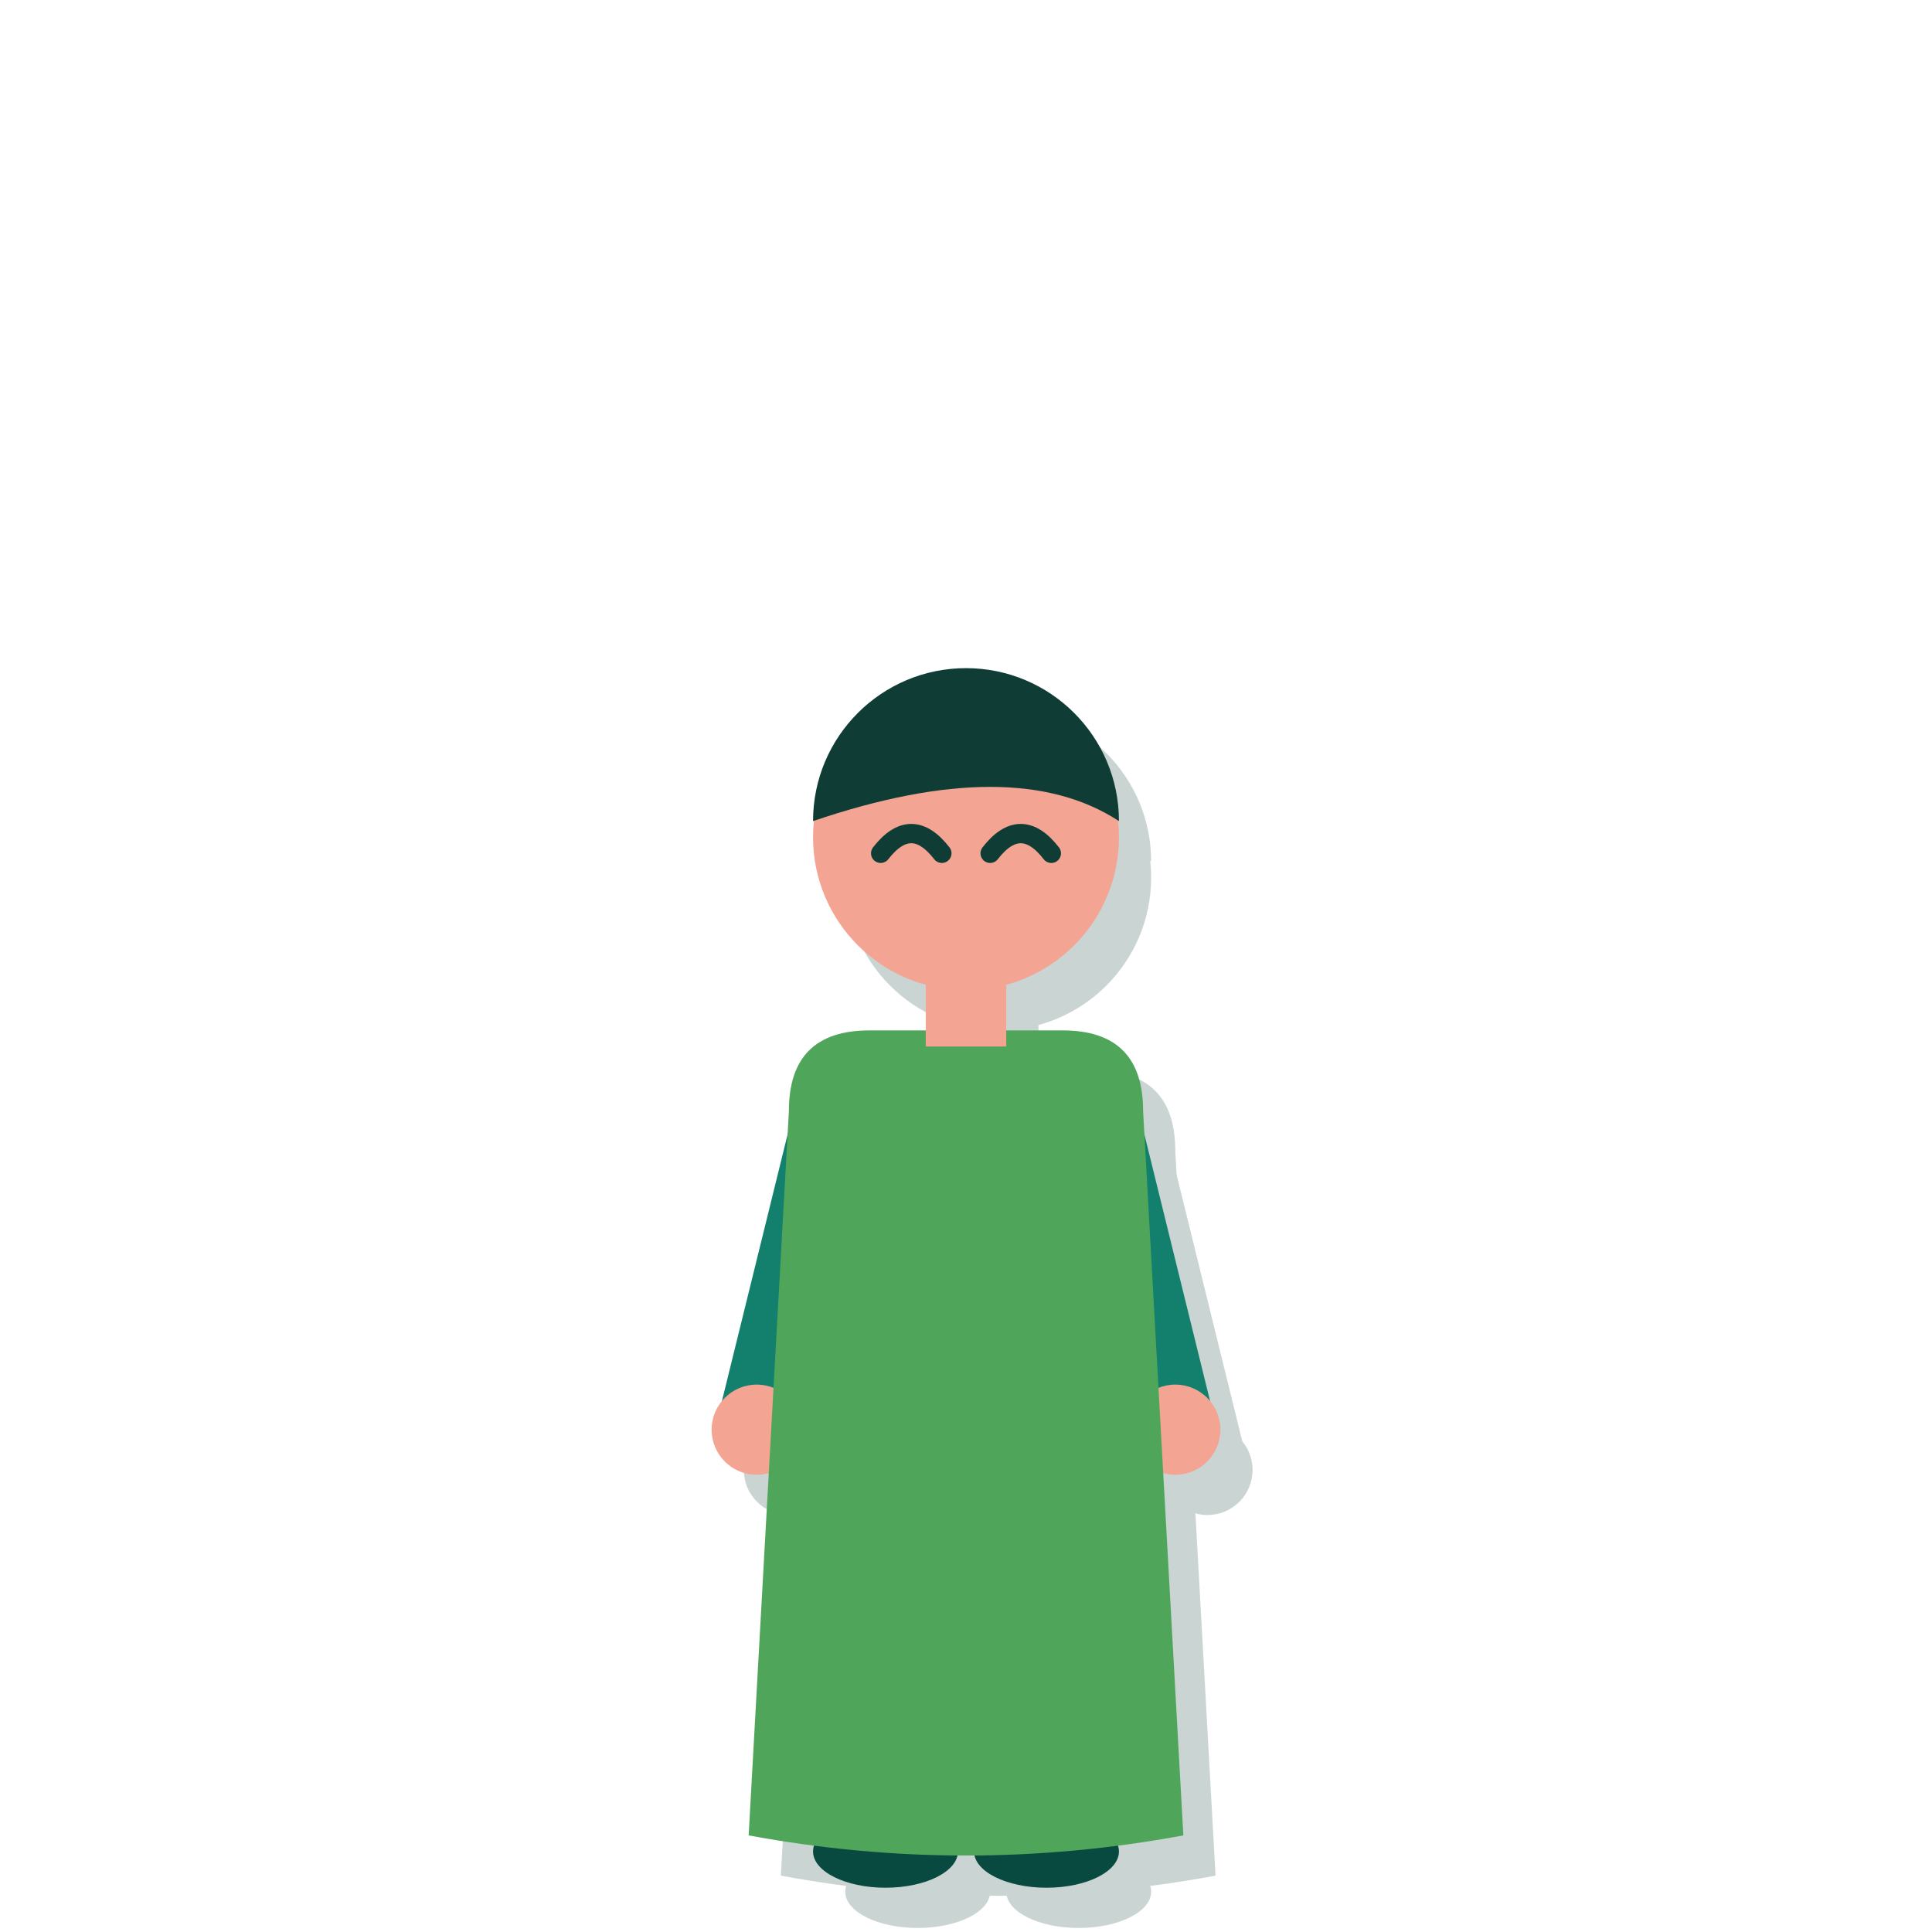
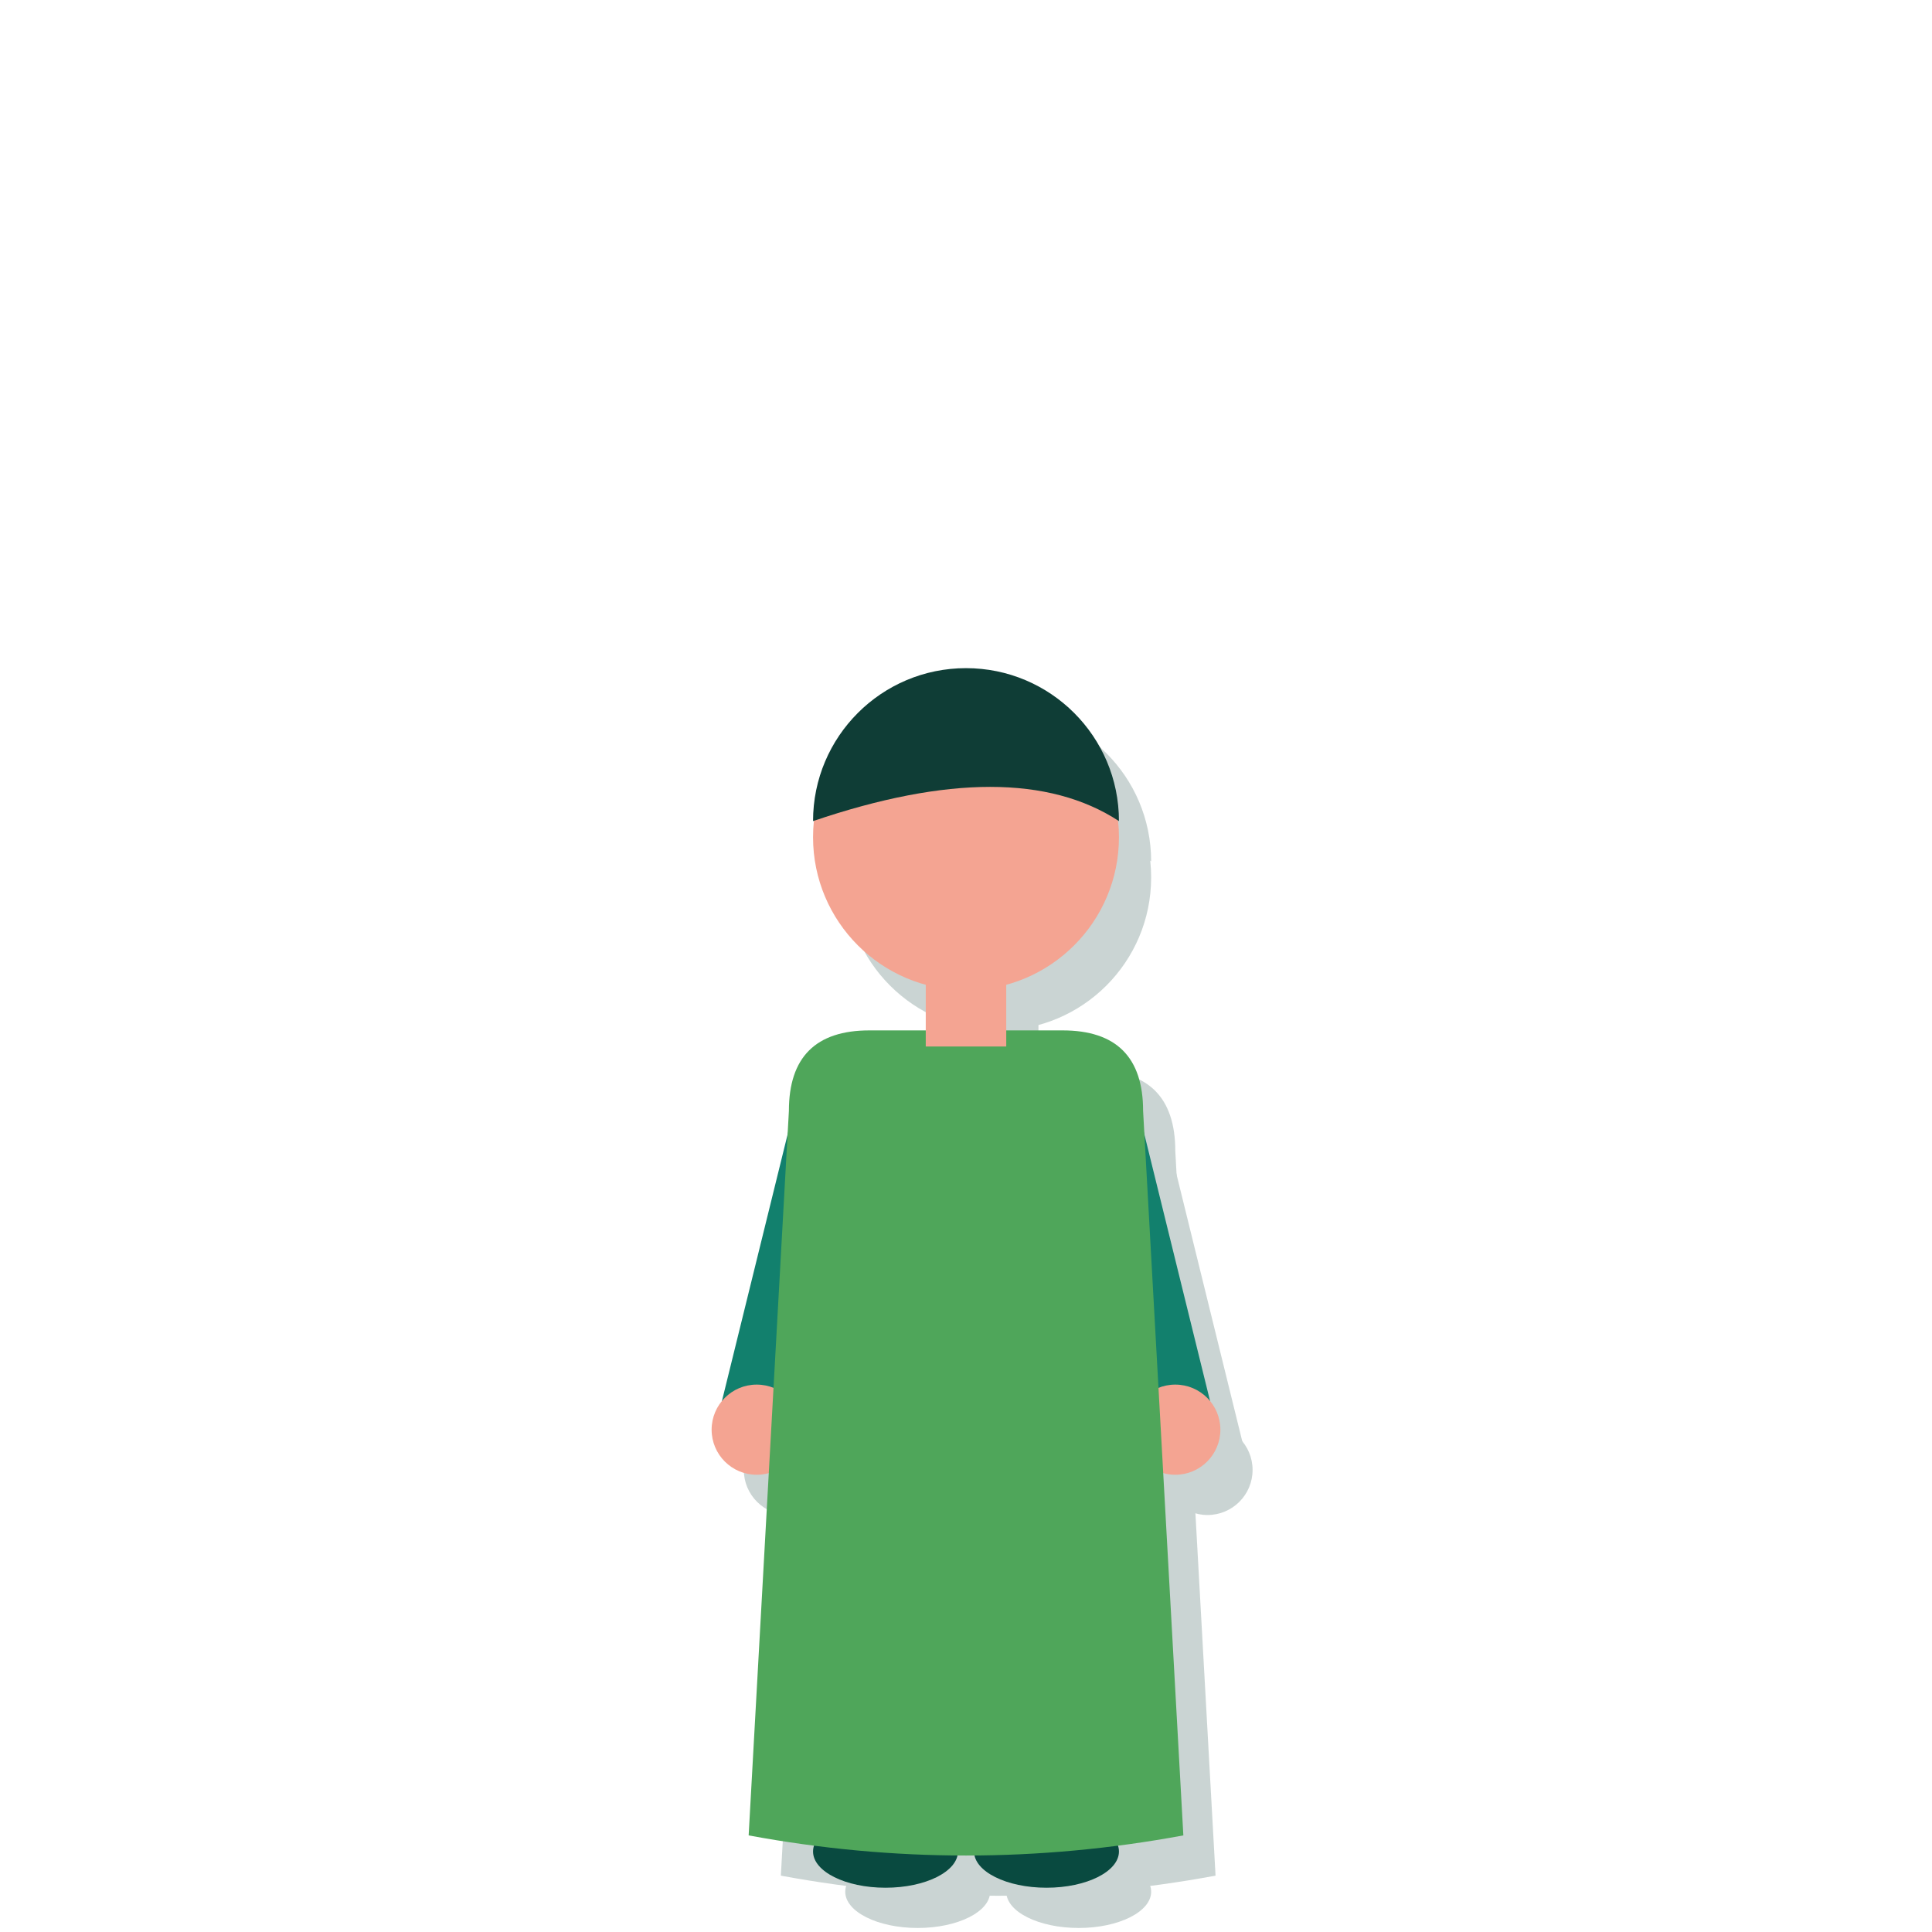
<svg xmlns="http://www.w3.org/2000/svg" viewBox="0 0 240 240">
  <g transform="translate(4 5)" opacity="0.22">
    <ellipse cx="110" cy="230" rx="9" ry="4.5" fill="#0F3D36" />
    <ellipse cx="130" cy="230" rx="9" ry="4.5" fill="#0F3D36" />
    <polygon points="99.1,135.8 89.1,176.4 98.9,178.8 108.9,138.2" fill="#0F3D36" />
    <circle cx="104" cy="137" r="5" fill="#0F3D36" />
    <circle cx="94" cy="177.6" r="5.6" fill="#0F3D36" />
    <polygon points="131.1,138.2 141.1,178.8 150.9,176.4 140.9,135.8" fill="#0F3D36" />
    <circle cx="136" cy="137" r="5" fill="#0F3D36" />
    <circle cx="146" cy="177.6" r="5.6" fill="#0F3D36" />
    <path d="M98 138 Q98 128 108 128 L132 128 Q142 128 142 138 L147 228 Q120 233 93 228 Z" fill="#0F3D36" />
    <rect x="115" y="119" width="10" height="11" fill="#0F3D36" />
    <circle cx="120" cy="104" r="19" fill="#0F3D36" />
    <path d="M101 102 A19 19 0 0 1 139 102 Q126 93.5 101 102 Z" fill="#0F3D36" />
  </g>
  <ellipse cx="110" cy="230" rx="9" ry="4.5" fill="#094A40" />
  <ellipse cx="130" cy="230" rx="9" ry="4.5" fill="#094A40" />
  <polygon points="99.1,135.8 89.1,176.4 98.9,178.8 108.9,138.2" fill="#12806D" />
  <circle cx="104" cy="137" r="5" fill="#12806D" />
  <circle cx="94" cy="177.6" r="5.6" fill="#F4A492" />
  <polygon points="131.1,138.2 141.1,178.8 150.9,176.4 140.9,135.8" fill="#12806D" />
  <circle cx="136" cy="137" r="5" fill="#12806D" />
  <circle cx="146" cy="177.6" r="5.6" fill="#F4A492" />
  <path d="M98 138 Q98 128 108 128 L132 128 Q142 128 142 138 L147 228 Q120 233 93 228 Z" fill="#4FA65A" />
  <rect x="115" y="119" width="10" height="11" fill="#F4A492" />
  <circle cx="120" cy="104" r="19" fill="#F4A492" />
  <path d="M101 102 A19 19 0 0 1 139 102 Q126 93.5 101 102 Z" fill="#0F3D36" />
-   <path d="M109.4 106 Q113.2 101.1 117 106" fill="none" stroke="#0F3D36" stroke-width="2.4" stroke-linecap="round" stroke-linejoin="round" />
-   <path d="M123 106 Q126.8 101.1 130.6 106" fill="none" stroke="#0F3D36" stroke-width="2.4" stroke-linecap="round" stroke-linejoin="round" />
</svg>
